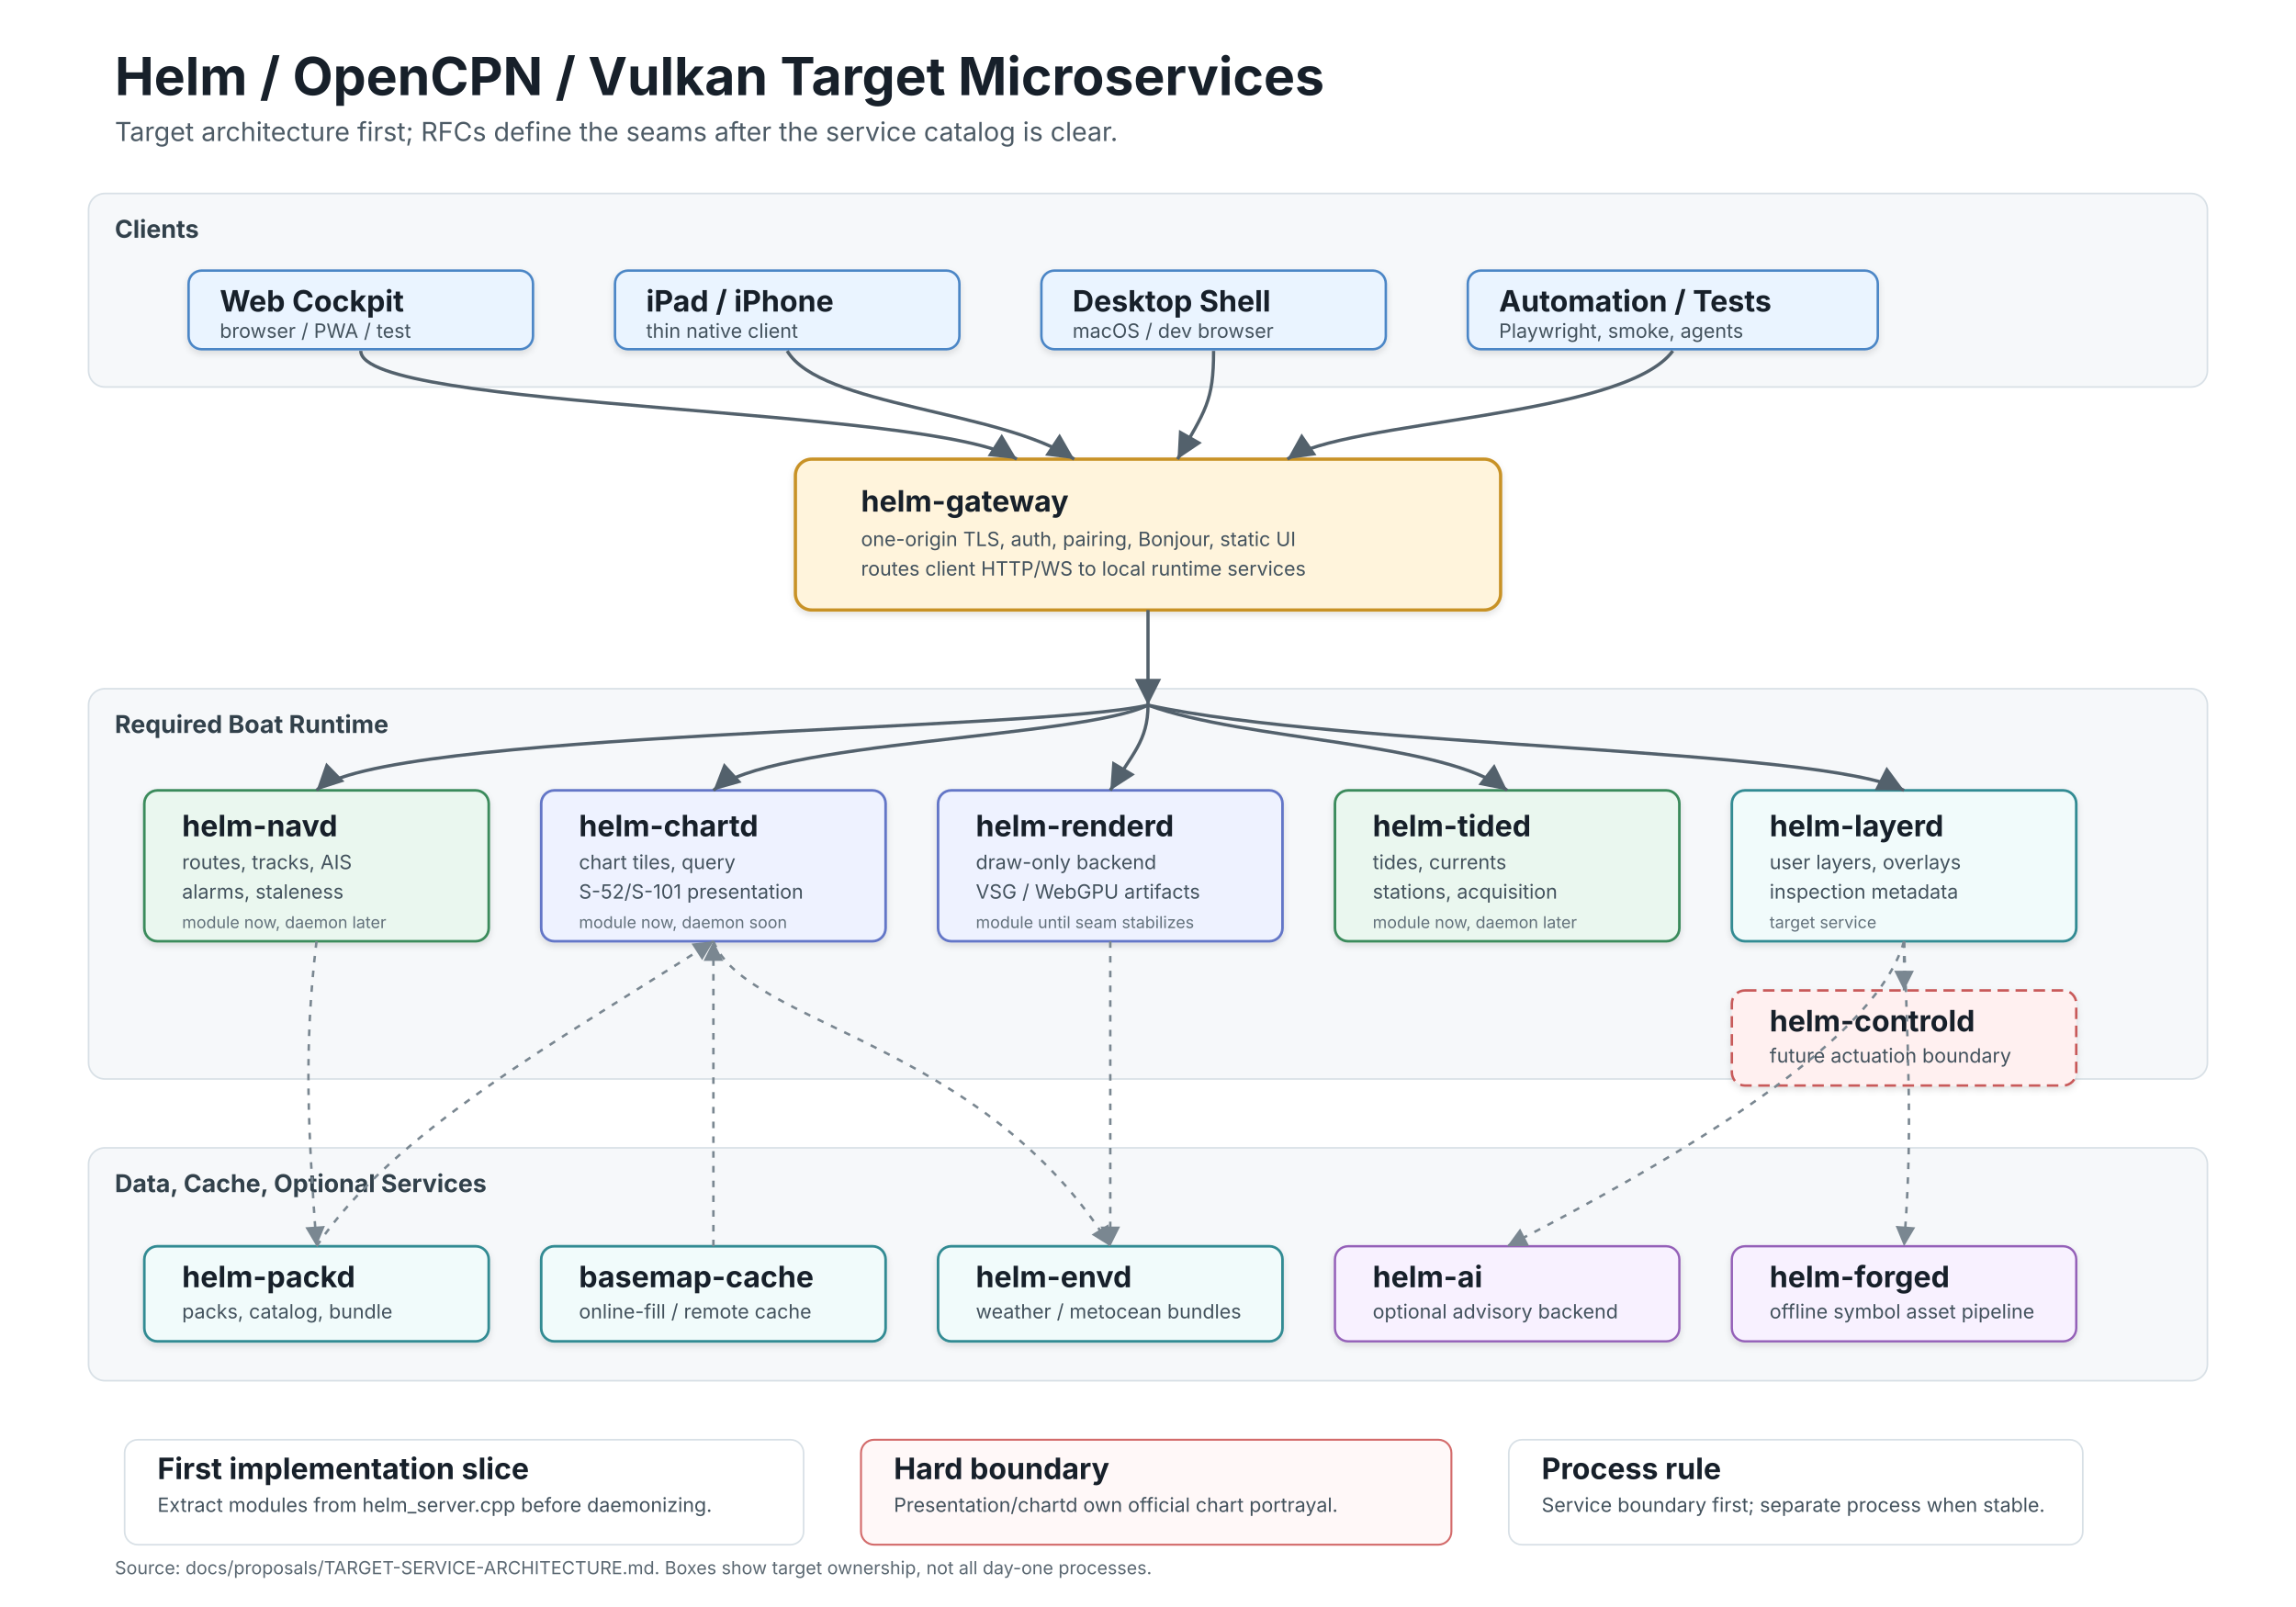
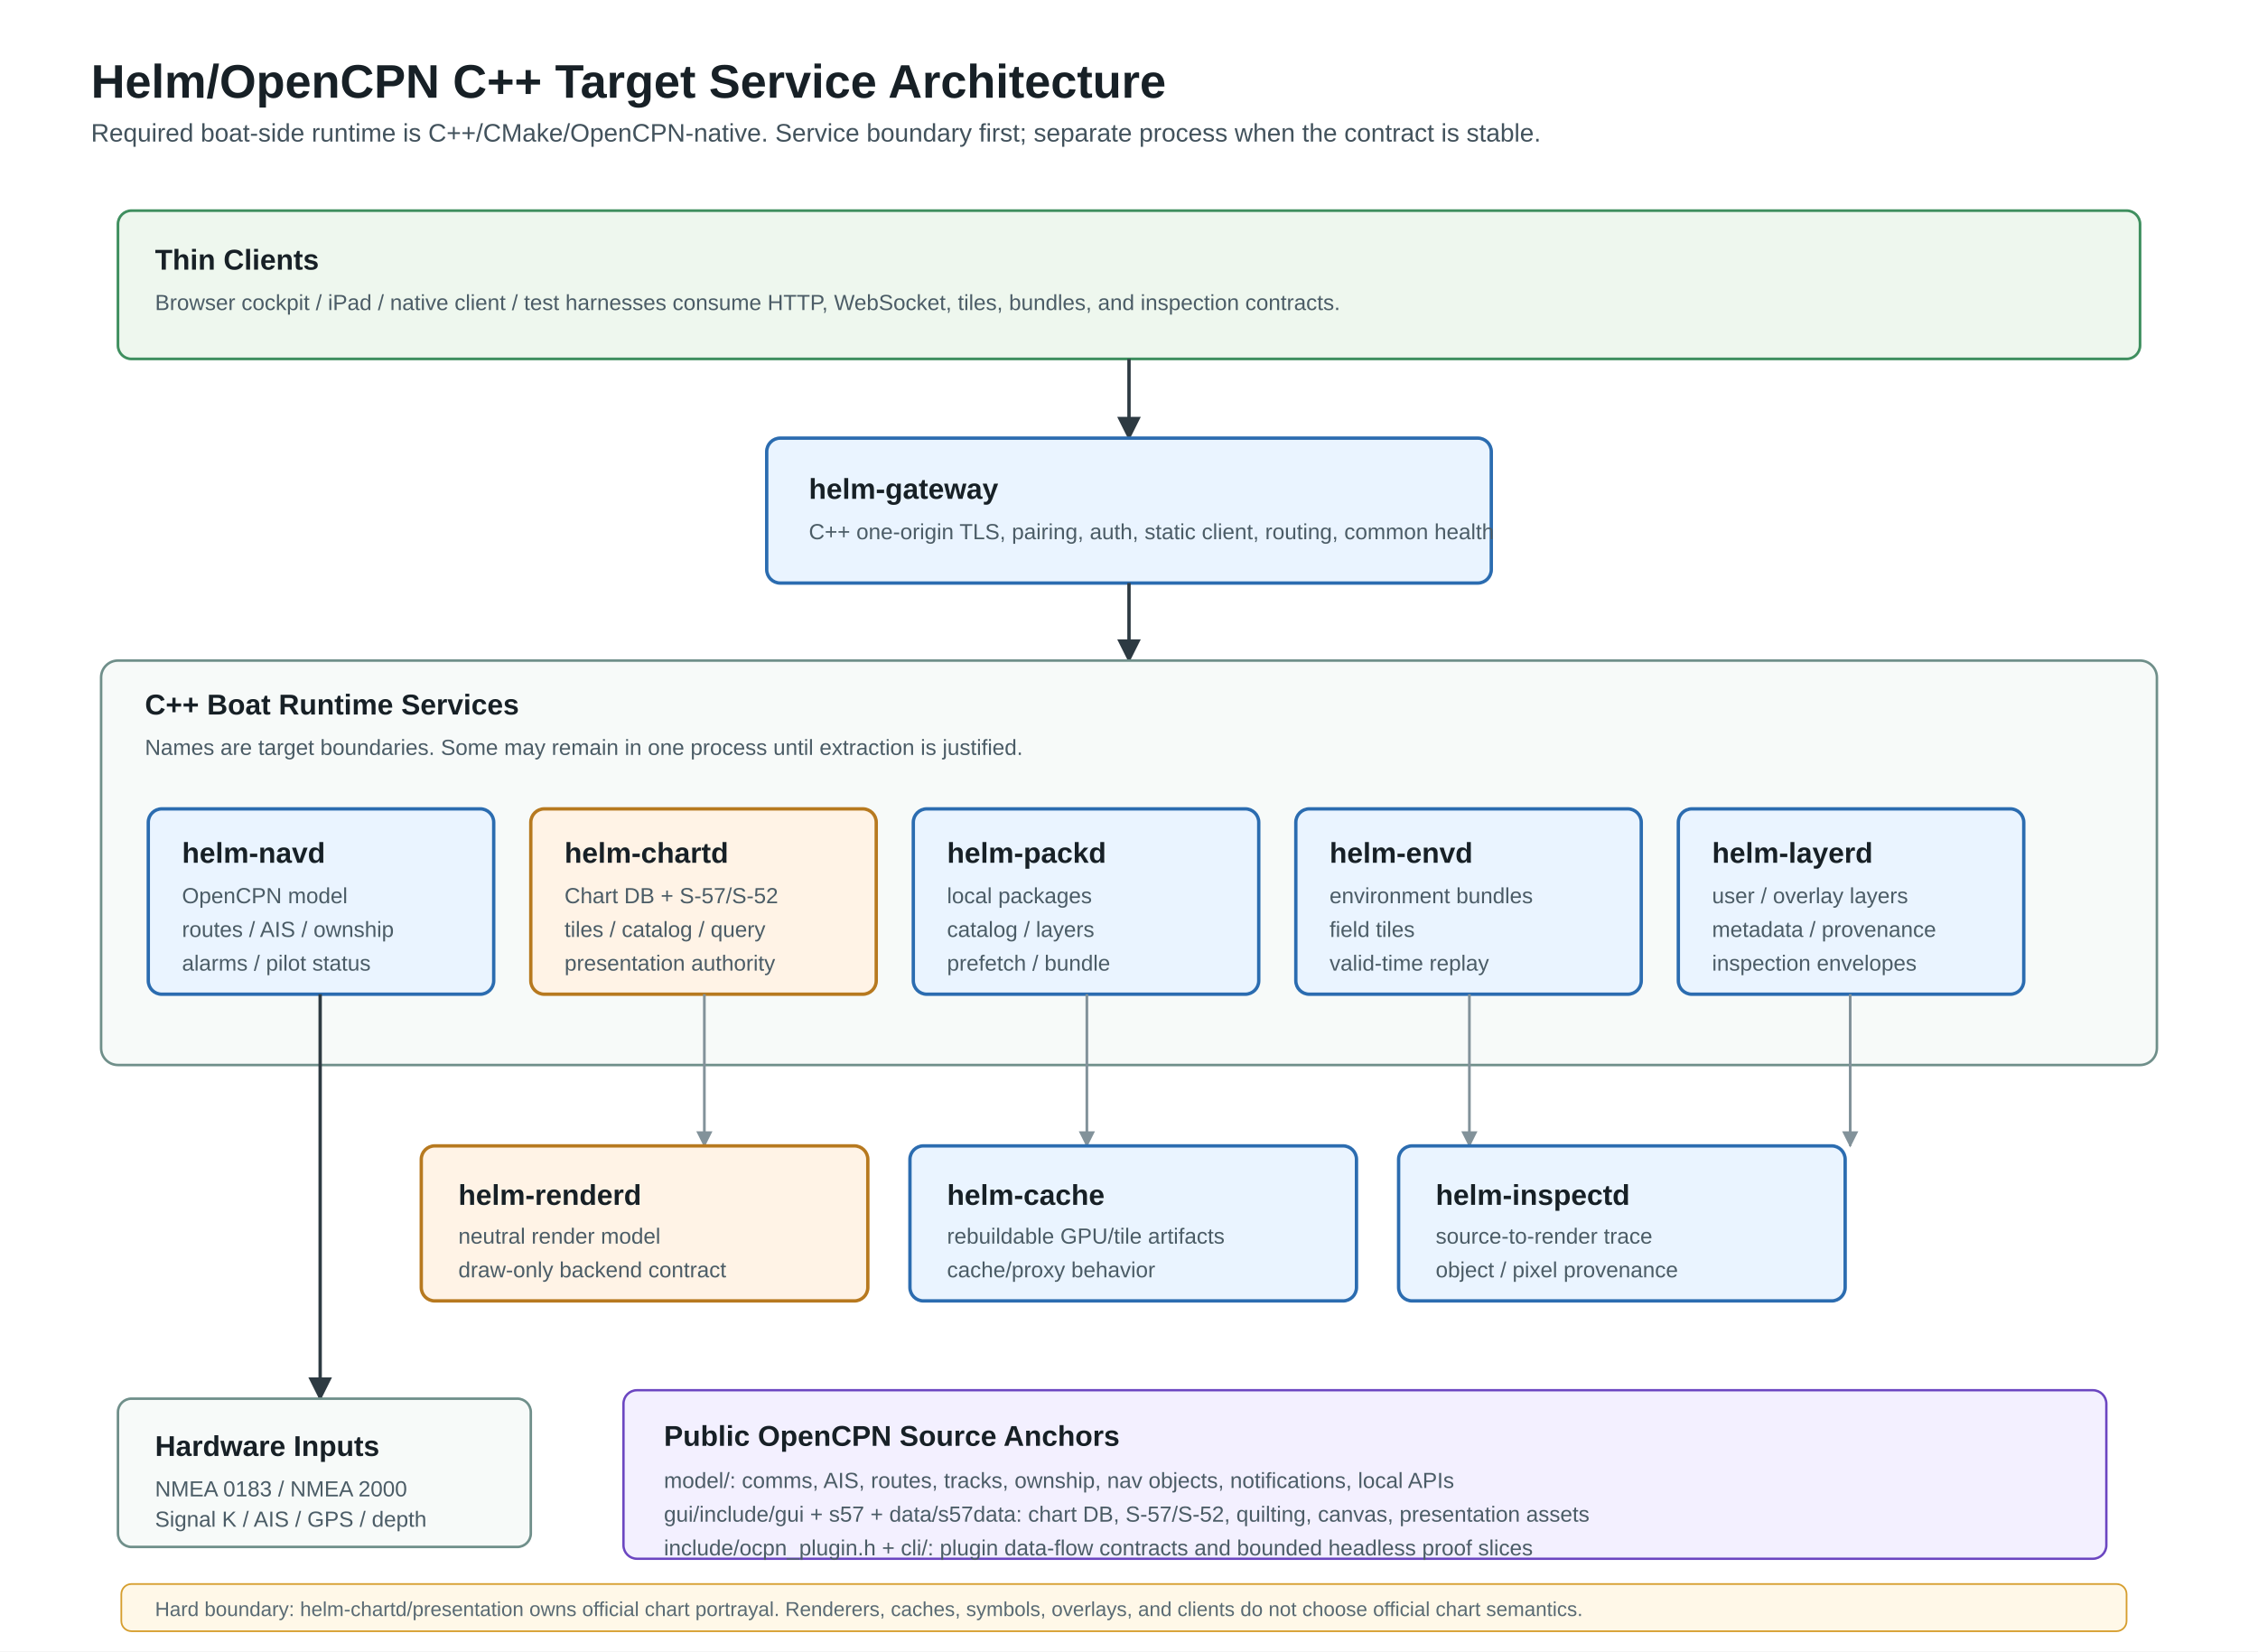
- <svg xmlns="http://www.w3.org/2000/svg" viewBox="0 0 1400 980" role="img" aria-labelledby="title desc">
+ <svg xmlns="http://www.w3.org/2000/svg" width="1340" height="980" viewBox="0 0 1340 980" role="img" aria-labelledby="title desc">
  <defs>
    <style>
-       text { font-family: -apple-system, BlinkMacSystemFont, "Segoe UI", sans-serif; fill: #17202a; }
-       .title { font-size: 32px; font-weight: 700; }
-       .subtitle { font-size: 16px; fill: #4d5b66; }
-       .lane-title { font-size: 15px; font-weight: 700; fill: #32414b; }
-       .box-title { font-size: 18px; font-weight: 700; }
-       .box-sub { font-size: 12px; fill: #43525d; }
-       .small { font-size: 11px; fill: #5b6872; }
-       .tiny { font-size: 10px; fill: #63717b; }
-       .lane { fill: #f6f8fa; stroke: #d8e0e6; stroke-width: 1; }
-       .client { fill: #eaf4ff; stroke: #4c86c6; stroke-width: 1.5; }
-       .gateway { fill: #fff4dc; stroke: #c89228; stroke-width: 2; }
-       .core { fill: #eaf7ef; stroke: #3b8b5b; stroke-width: 1.6; }
-       .chart { fill: #eef2ff; stroke: #6376c7; stroke-width: 1.6; }
-       .data { fill: #f1fbfb; stroke: #338b93; stroke-width: 1.6; }
-       .tool { fill: #f8f1ff; stroke: #9461b8; stroke-width: 1.4; }
-       .future { fill: #fff0f0; stroke: #c85a5a; stroke-width: 1.5; stroke-dasharray: 7 4; }
-       .boundary { fill: none; stroke: #8896a0; stroke-width: 1.2; stroke-dasharray: 6 6; }
-       .arrow { stroke: #53616c; stroke-width: 2; fill: none; marker-end: url(#arrow); }
-       .arrow-soft { stroke: #7a8791; stroke-width: 1.5; fill: none; marker-end: url(#arrow-soft); stroke-dasharray: 4 5; }
-       .danger { fill: #fff8f8; stroke: #d36b6b; stroke-width: 1.2; }
-       .legend { fill: #ffffff; stroke: #d8e0e6; stroke-width: 1; }
+       text { font-family: Arial, Helvetica, sans-serif; fill: #172026; }
+       .title { font-size: 28px; font-weight: 700; }
+       .subtitle { font-size: 15px; fill: #42525c; }
+       .box { fill: #f7faf9; stroke: #6f8f8a; stroke-width: 1.5; }
+       .core { fill: #eaf4ff; stroke: #2b6cb0; stroke-width: 2; }
+       .hard { fill: #fff3e6; stroke: #b7791f; stroke-width: 2; }
+       .client { fill: #eef7ee; stroke: #3f8f5f; stroke-width: 1.6; }
+       .anchor { fill: #f3f0ff; stroke: #6b46c1; stroke-width: 1.4; }
+       .label { font-size: 17px; font-weight: 700; }
+       .small { font-size: 13px; fill: #4b5c66; }
+       .tiny { font-size: 12px; fill: #596a73; }
+       .arrow { stroke: #2d3a42; stroke-width: 2; fill: none; marker-end: url(#arrow); }
+       .soft { stroke: #82929a; stroke-width: 1.6; fill: none; marker-end: url(#arrow-soft); }
    </style>
-     <marker id="arrow" markerWidth="12" markerHeight="12" refX="10" refY="6" orient="auto">
-       <path d="M2,2 L10,6 L2,10 Z" fill="#53616c" />
+     <marker id="arrow" viewBox="0 0 10 10" refX="9" refY="5" markerWidth="7" markerHeight="7" orient="auto-start-reverse">
+       <path d="M0 0 L10 5 L0 10 z" fill="#2d3a42" />
    </marker>
-     <marker id="arrow-soft" markerWidth="12" markerHeight="12" refX="10" refY="6" orient="auto">
-       <path d="M2,2 L10,6 L2,10 Z" fill="#7a8791" />
+     <marker id="arrow-soft" viewBox="0 0 10 10" refX="9" refY="5" markerWidth="6" markerHeight="6" orient="auto-start-reverse">
+       <path d="M0 0 L10 5 L0 10 z" fill="#82929a" />
    </marker>
-     <filter id="shadow" x="-10%" y="-10%" width="120%" height="130%">
-       <feDropShadow dx="0" dy="2" stdDeviation="2" flood-color="#0b1820" flood-opacity="0.12" />
-     </filter>
  </defs>
-   <rect width="1400" height="980" fill="#ffffff" />
-   <text x="70" y="58" class="title">Helm / OpenCPN / Vulkan Target Microservices</text>
-   <text x="70" y="86" class="subtitle">Target architecture first; RFCs define the seams after the service catalog is clear.</text>
-   <rect x="54" y="118" width="1292" height="118" rx="10" class="lane" />
-   <text x="70" y="145" class="lane-title">Clients</text>
-   <rect x="115" y="165" width="210" height="48" rx="8" class="client" filter="url(#shadow)" />
-   <text x="134" y="190" class="box-title">Web Cockpit</text>
-   <text x="134" y="206" class="box-sub">browser / PWA / test</text>
-   <rect x="375" y="165" width="210" height="48" rx="8" class="client" filter="url(#shadow)" />
-   <text x="394" y="190" class="box-title">iPad / iPhone</text>
-   <text x="394" y="206" class="box-sub">thin native client</text>
-   <rect x="635" y="165" width="210" height="48" rx="8" class="client" filter="url(#shadow)" />
-   <text x="654" y="190" class="box-title">Desktop Shell</text>
-   <text x="654" y="206" class="box-sub">macOS / dev browser</text>
-   <rect x="895" y="165" width="250" height="48" rx="8" class="client" filter="url(#shadow)" />
-   <text x="914" y="190" class="box-title">Automation / Tests</text>
-   <text x="914" y="206" class="box-sub">Playwright, smoke, agents</text>
-   <rect x="485" y="280" width="430" height="92" rx="10" class="gateway" filter="url(#shadow)" />
-   <text x="525" y="312" class="box-title">helm-gateway</text>
-   <text x="525" y="333" class="box-sub">one-origin TLS, auth, pairing, Bonjour, static UI</text>
-   <text x="525" y="351" class="box-sub">routes client HTTP/WS to local runtime services</text>
-   <path class="arrow" d="M220 214 C220 250 570 248 620 280" />
-   <path class="arrow" d="M480 214 C500 248 610 250 655 280" />
-   <path class="arrow" d="M740 214 C740 245 735 250 718 280" />
-   <path class="arrow" d="M1020 214 C990 255 820 256 785 280" />
-   <rect x="54" y="420" width="1292" height="238" rx="10" class="lane" />
-   <text x="70" y="447" class="lane-title">Required Boat Runtime</text>
-   <rect x="88" y="482" width="210" height="92" rx="8" class="core" filter="url(#shadow)" />
-   <text x="111" y="510" class="box-title">helm-navd</text>
-   <text x="111" y="530" class="box-sub">routes, tracks, AIS</text>
-   <text x="111" y="548" class="box-sub">alarms, staleness</text>
-   <text x="111" y="566" class="tiny">module now, daemon later</text>
-   <rect x="330" y="482" width="210" height="92" rx="8" class="chart" filter="url(#shadow)" />
-   <text x="353" y="510" class="box-title">helm-chartd</text>
-   <text x="353" y="530" class="box-sub">chart tiles, query</text>
-   <text x="353" y="548" class="box-sub">S-52/S-101 presentation</text>
-   <text x="353" y="566" class="tiny">module now, daemon soon</text>
-   <rect x="572" y="482" width="210" height="92" rx="8" class="chart" filter="url(#shadow)" />
-   <text x="595" y="510" class="box-title">helm-renderd</text>
-   <text x="595" y="530" class="box-sub">draw-only backend</text>
-   <text x="595" y="548" class="box-sub">VSG / WebGPU artifacts</text>
-   <text x="595" y="566" class="tiny">module until seam stabilizes</text>
-   <rect x="814" y="482" width="210" height="92" rx="8" class="core" filter="url(#shadow)" />
-   <text x="837" y="510" class="box-title">helm-tided</text>
-   <text x="837" y="530" class="box-sub">tides, currents</text>
-   <text x="837" y="548" class="box-sub">stations, acquisition</text>
-   <text x="837" y="566" class="tiny">module now, daemon later</text>
-   <rect x="1056" y="482" width="210" height="92" rx="8" class="data" filter="url(#shadow)" />
-   <text x="1079" y="510" class="box-title">helm-layerd</text>
-   <text x="1079" y="530" class="box-sub">user layers, overlays</text>
-   <text x="1079" y="548" class="box-sub">inspection metadata</text>
-   <text x="1079" y="566" class="tiny">target service</text>
-   <rect x="54" y="700" width="1292" height="142" rx="10" class="lane" />
-   <text x="70" y="727" class="lane-title">Data, Cache, Optional Services</text>
-   <rect x="88" y="760" width="210" height="58" rx="8" class="data" filter="url(#shadow)" />
-   <text x="111" y="785" class="box-title">helm-packd</text>
-   <text x="111" y="804" class="box-sub">packs, catalog, bundle</text>
-   <rect x="330" y="760" width="210" height="58" rx="8" class="data" filter="url(#shadow)" />
-   <text x="353" y="785" class="box-title">basemap-cache</text>
-   <text x="353" y="804" class="box-sub">online-fill / remote cache</text>
-   <rect x="572" y="760" width="210" height="58" rx="8" class="data" filter="url(#shadow)" />
-   <text x="595" y="785" class="box-title">helm-envd</text>
-   <text x="595" y="804" class="box-sub">weather / metocean bundles</text>
-   <rect x="814" y="760" width="210" height="58" rx="8" class="tool" filter="url(#shadow)" />
-   <text x="837" y="785" class="box-title">helm-ai</text>
-   <text x="837" y="804" class="box-sub">optional advisory backend</text>
-   <rect x="1056" y="760" width="210" height="58" rx="8" class="tool" filter="url(#shadow)" />
-   <text x="1079" y="785" class="box-title">helm-forged</text>
-   <text x="1079" y="804" class="box-sub">offline symbol asset pipeline</text>
-   <rect x="1056" y="604" width="210" height="58" rx="8" class="future" filter="url(#shadow)" />
-   <text x="1079" y="629" class="box-title">helm-controld</text>
-   <text x="1079" y="648" class="box-sub">future actuation boundary</text>
-   <path class="arrow" d="M700 372 L700 430" />
-   <path class="arrow" d="M700 430 C630 446 230 446 193 482" />
-   <path class="arrow" d="M700 430 C660 450 468 452 435 482" />
-   <path class="arrow" d="M700 430 C700 452 690 460 677 482" />
-   <path class="arrow" d="M700 430 C760 452 880 452 919 482" />
-   <path class="arrow" d="M700 430 C820 456 1110 456 1161 482" />
-   <path class="arrow-soft" d="M435 574 C455 625 600 635 677 760" />
-   <path class="arrow-soft" d="M193 574 C185 640 188 690 193 760" />
-   <path class="arrow-soft" d="M1161 574 C1145 630 1045 695 919 760" />
-   <path class="arrow-soft" d="M1161 574 L1161 604" />
-   <path class="arrow-soft" d="M1161 574 C1165 675 1165 705 1161 760" />
-   <path class="arrow-soft" d="M677 574 L677 760" />
-   <path class="arrow-soft" d="M193 760 C240 690 340 635 435 574" />
-   <path class="arrow-soft" d="M435 760 L435 574" />
-   <rect x="76" y="878" width="414" height="64" rx="8" class="legend" />
-   <text x="96" y="902" class="box-title">First implementation slice</text>
-   <text x="96" y="922" class="box-sub">Extract modules from helm_server.cpp before daemonizing.</text>
-   <rect x="525" y="878" width="360" height="64" rx="8" class="danger" />
-   <text x="545" y="902" class="box-title">Hard boundary</text>
-   <text x="545" y="922" class="box-sub">Presentation/chartd own official chart portrayal.</text>
-   <rect x="920" y="878" width="350" height="64" rx="8" class="legend" />
-   <text x="940" y="902" class="box-title">Process rule</text>
-   <text x="940" y="922" class="box-sub">Service boundary first; separate process when stable.</text>
-   <text x="70" y="960" class="small">Source: docs/proposals/TARGET-SERVICE-ARCHITECTURE.md. Boxes show target ownership, not all day-one processes.</text>
+   <rect x="0" y="0" width="1340" height="980" fill="#ffffff" />
+   <text x="54" y="58" class="title">Helm/OpenCPN C++ Target Service Architecture</text>
+   <text x="54" y="84" class="subtitle">Required boat-side runtime is C++/CMake/OpenCPN-native. Service boundary first; separate process when the contract is stable.</text>
+   <rect x="70" y="125" width="1200" height="88" rx="8" class="client" />
+   <text x="92" y="160" class="label">Thin Clients</text>
+   <text x="92" y="184" class="small">Browser cockpit / iPad / native client / test harnesses consume HTTP, WebSocket, tiles, bundles, and inspection contracts.</text>
+   <path class="arrow" d="M670 213 L670 260" />
+   <rect x="455" y="260" width="430" height="86" rx="8" class="core" />
+   <text x="480" y="296" class="label">helm-gateway</text>
+   <text x="480" y="320" class="small">C++ one-origin TLS, pairing, auth, static client, routing, common health</text>
+   <path class="arrow" d="M670 346 L670 392" />
+   <rect x="60" y="392" width="1220" height="240" rx="10" class="box" />
+   <text x="86" y="424" class="label">C++ Boat Runtime Services</text>
+   <text x="86" y="448" class="small">Names are target boundaries. Some may remain in one process until extraction is justified.</text>
+   <rect x="88" y="480" width="205" height="110" rx="8" class="core" />
+   <text x="108" y="512" class="label">helm-navd</text>
+   <text x="108" y="536" class="small">OpenCPN model</text>
+   <text x="108" y="556" class="small">routes / AIS / ownship</text>
+   <text x="108" y="576" class="small">alarms / pilot status</text>
+   <rect x="315" y="480" width="205" height="110" rx="8" class="hard" />
+   <text x="335" y="512" class="label">helm-chartd</text>
+   <text x="335" y="536" class="small">Chart DB + S-57/S-52</text>
+   <text x="335" y="556" class="small">tiles / catalog / query</text>
+   <text x="335" y="576" class="small">presentation authority</text>
+   <rect x="542" y="480" width="205" height="110" rx="8" class="core" />
+   <text x="562" y="512" class="label">helm-packd</text>
+   <text x="562" y="536" class="small">local packages</text>
+   <text x="562" y="556" class="small">catalog / layers</text>
+   <text x="562" y="576" class="small">prefetch / bundle</text>
+   <rect x="769" y="480" width="205" height="110" rx="8" class="core" />
+   <text x="789" y="512" class="label">helm-envd</text>
+   <text x="789" y="536" class="small">environment bundles</text>
+   <text x="789" y="556" class="small">field tiles</text>
+   <text x="789" y="576" class="small">valid-time replay</text>
+   <rect x="996" y="480" width="205" height="110" rx="8" class="core" />
+   <text x="1016" y="512" class="label">helm-layerd</text>
+   <text x="1016" y="536" class="small">user / overlay layers</text>
+   <text x="1016" y="556" class="small">metadata / provenance</text>
+   <text x="1016" y="576" class="small">inspection envelopes</text>
+   <path class="soft" d="M418 590 L418 680" />
+   <path class="soft" d="M645 590 L645 680" />
+   <path class="soft" d="M872 590 L872 680" />
+   <path class="soft" d="M1098 590 L1098 680" />
+   <rect x="250" y="680" width="265" height="92" rx="8" class="hard" />
+   <text x="272" y="715" class="label">helm-renderd</text>
+   <text x="272" y="738" class="small">neutral render model</text>
+   <text x="272" y="758" class="small">draw-only backend contract</text>
+   <rect x="540" y="680" width="265" height="92" rx="8" class="core" />
+   <text x="562" y="715" class="label">helm-cache</text>
+   <text x="562" y="738" class="small">rebuildable GPU/tile artifacts</text>
+   <text x="562" y="758" class="small">cache/proxy behavior</text>
+   <rect x="830" y="680" width="265" height="92" rx="8" class="core" />
+   <text x="852" y="715" class="label">helm-inspectd</text>
+   <text x="852" y="738" class="small">source-to-render trace</text>
+   <text x="852" y="758" class="small">object / pixel provenance</text>
+   <path class="arrow" d="M190 590 L190 830" />
+   <rect x="70" y="830" width="245" height="88" rx="8" class="box" />
+   <text x="92" y="864" class="label">Hardware Inputs</text>
+   <text x="92" y="888" class="small">NMEA 0183 / NMEA 2000</text>
+   <text x="92" y="906" class="small">Signal K / AIS / GPS / depth</text>
+   <rect x="370" y="825" width="880" height="100" rx="8" class="anchor" />
+   <text x="394" y="858" class="label">Public OpenCPN Source Anchors</text>
+   <text x="394" y="883" class="small">model/: comms, AIS, routes, tracks, ownship, nav objects, notifications, local APIs</text>
+   <text x="394" y="903" class="small">gui/include/gui + s57 + data/s57data: chart DB, S-57/S-52, quilting, canvas, presentation assets</text>
+   <text x="394" y="923" class="small">include/ocpn_plugin.h + cli/: plugin data-flow contracts and bounded headless proof slices</text>
+   <rect x="72" y="940" width="1190" height="28" rx="6" fill="#fff8e8" stroke="#d69e2e" />
+   <text x="92" y="959" class="tiny">Hard boundary: helm-chartd/presentation owns official chart portrayal. Renderers, caches, symbols, overlays, and clients do not choose official chart semantics.</text>
</svg>
